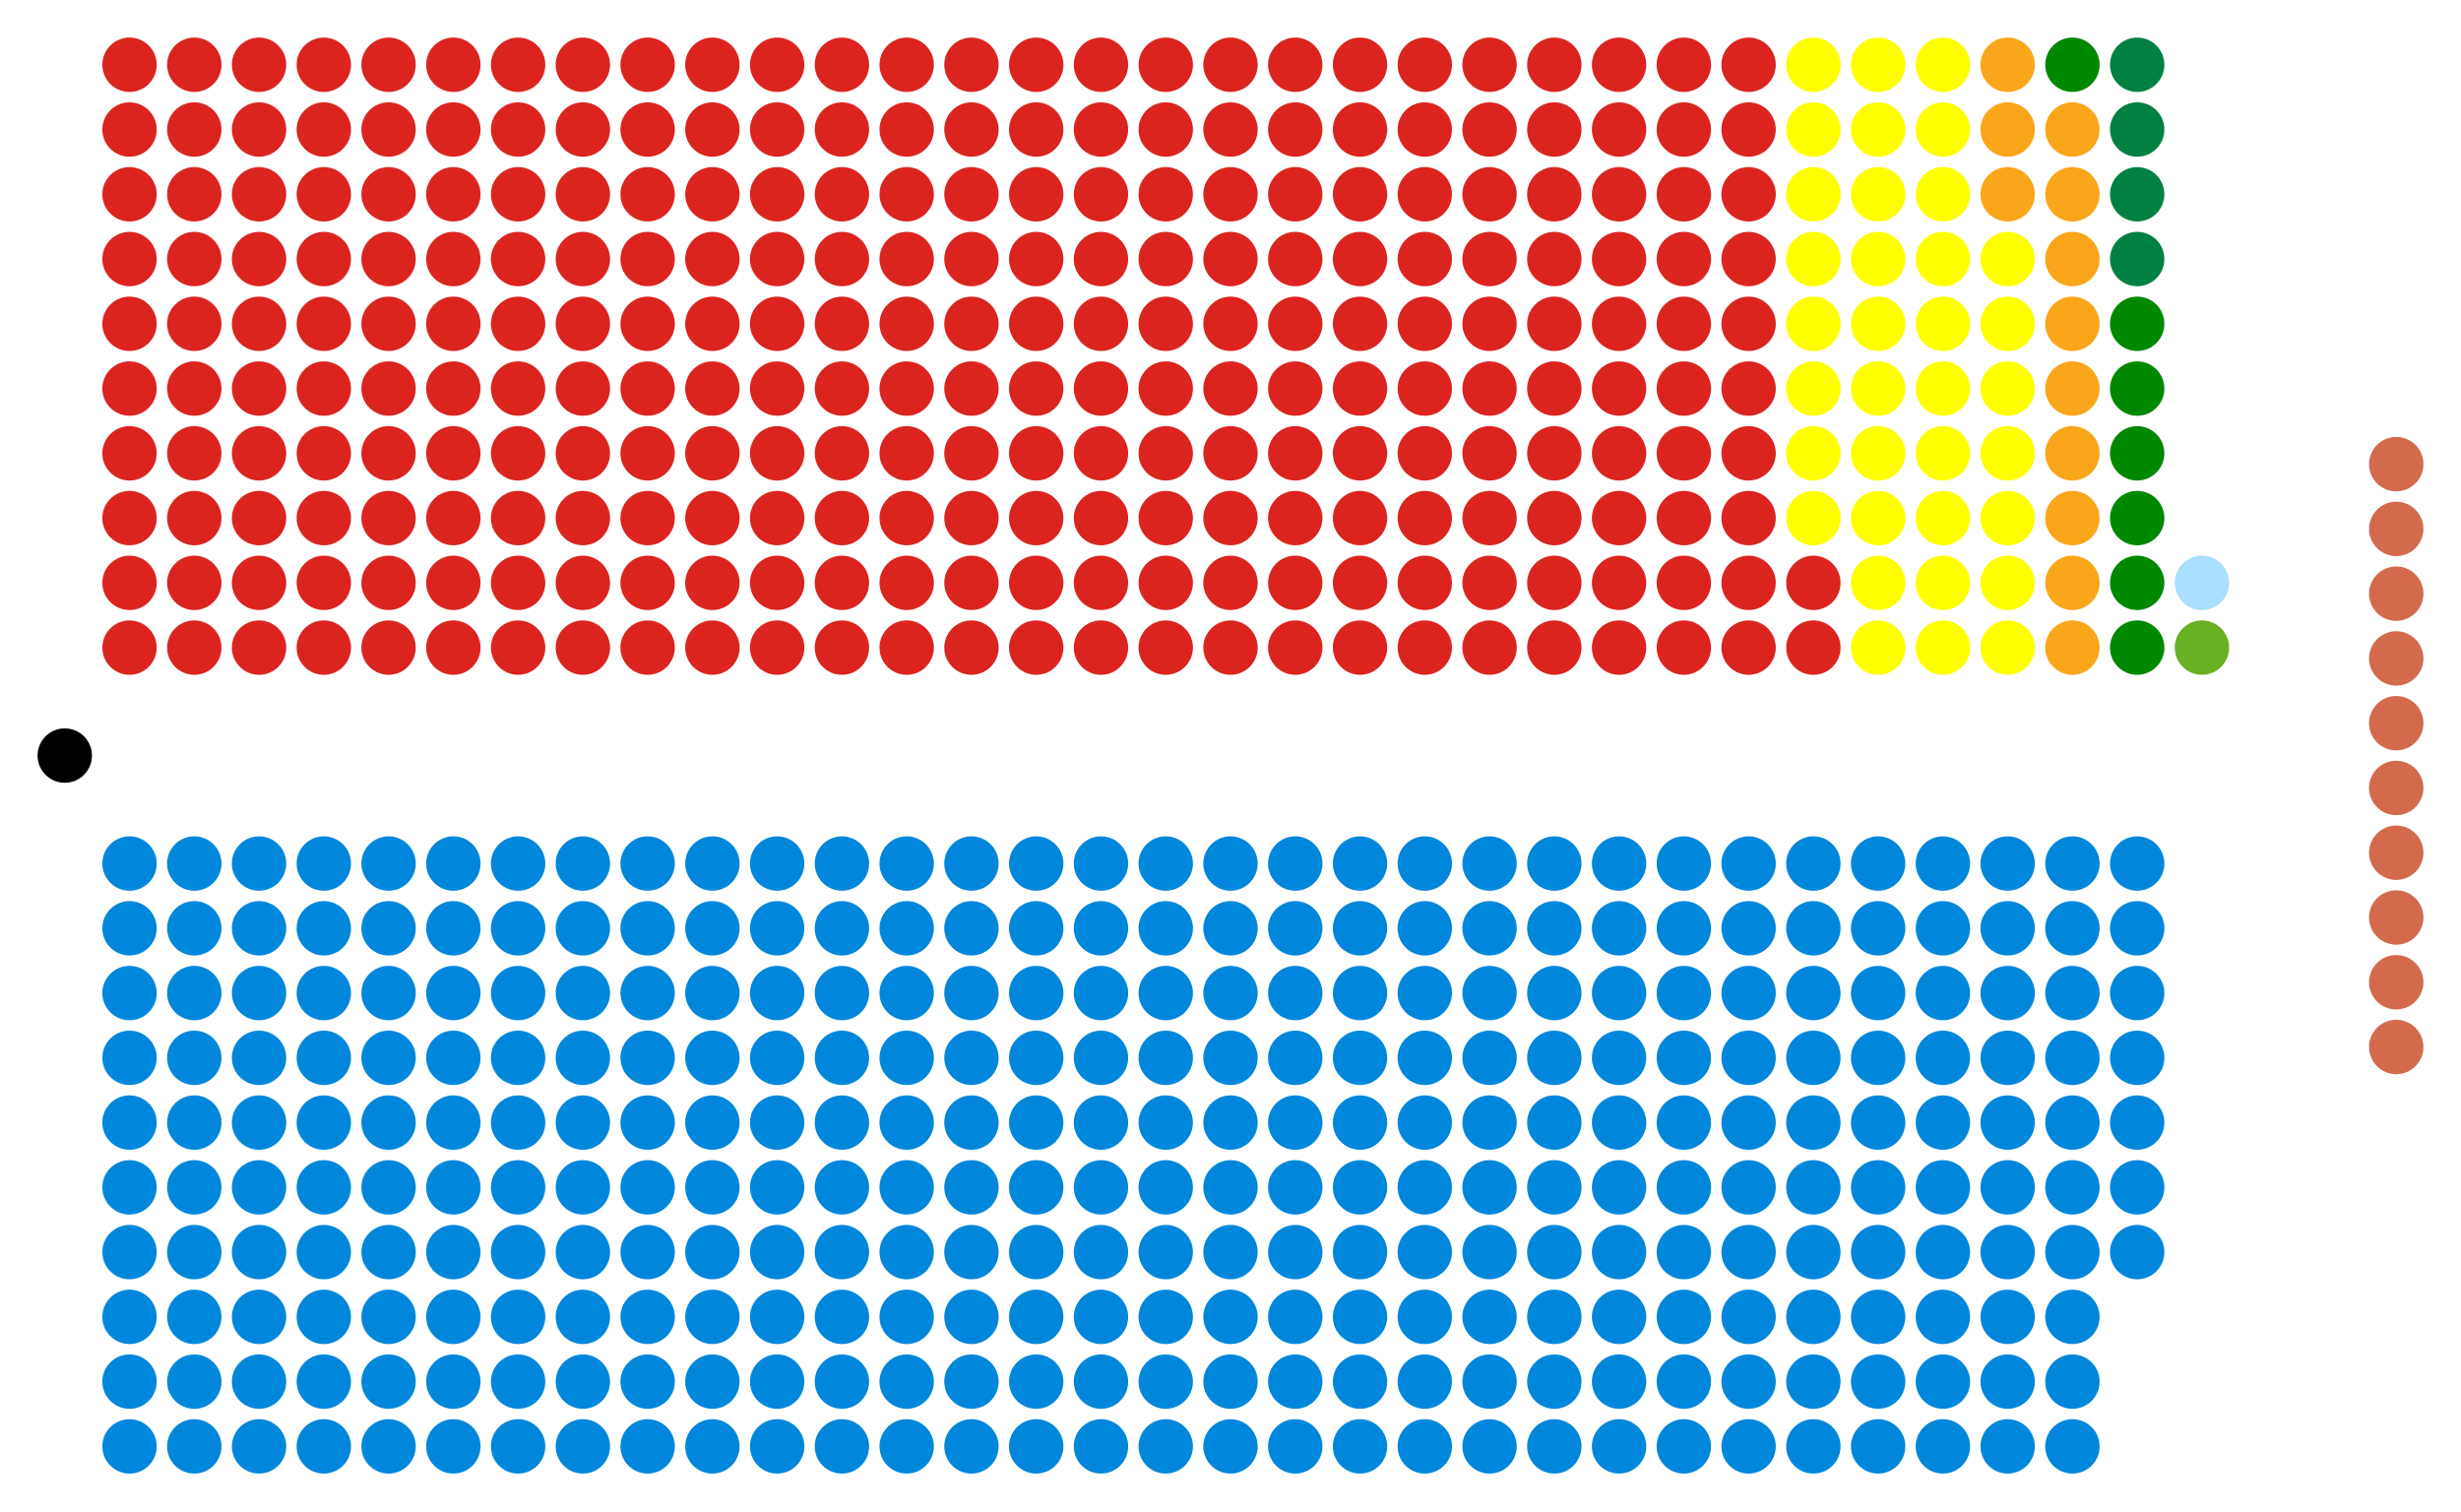
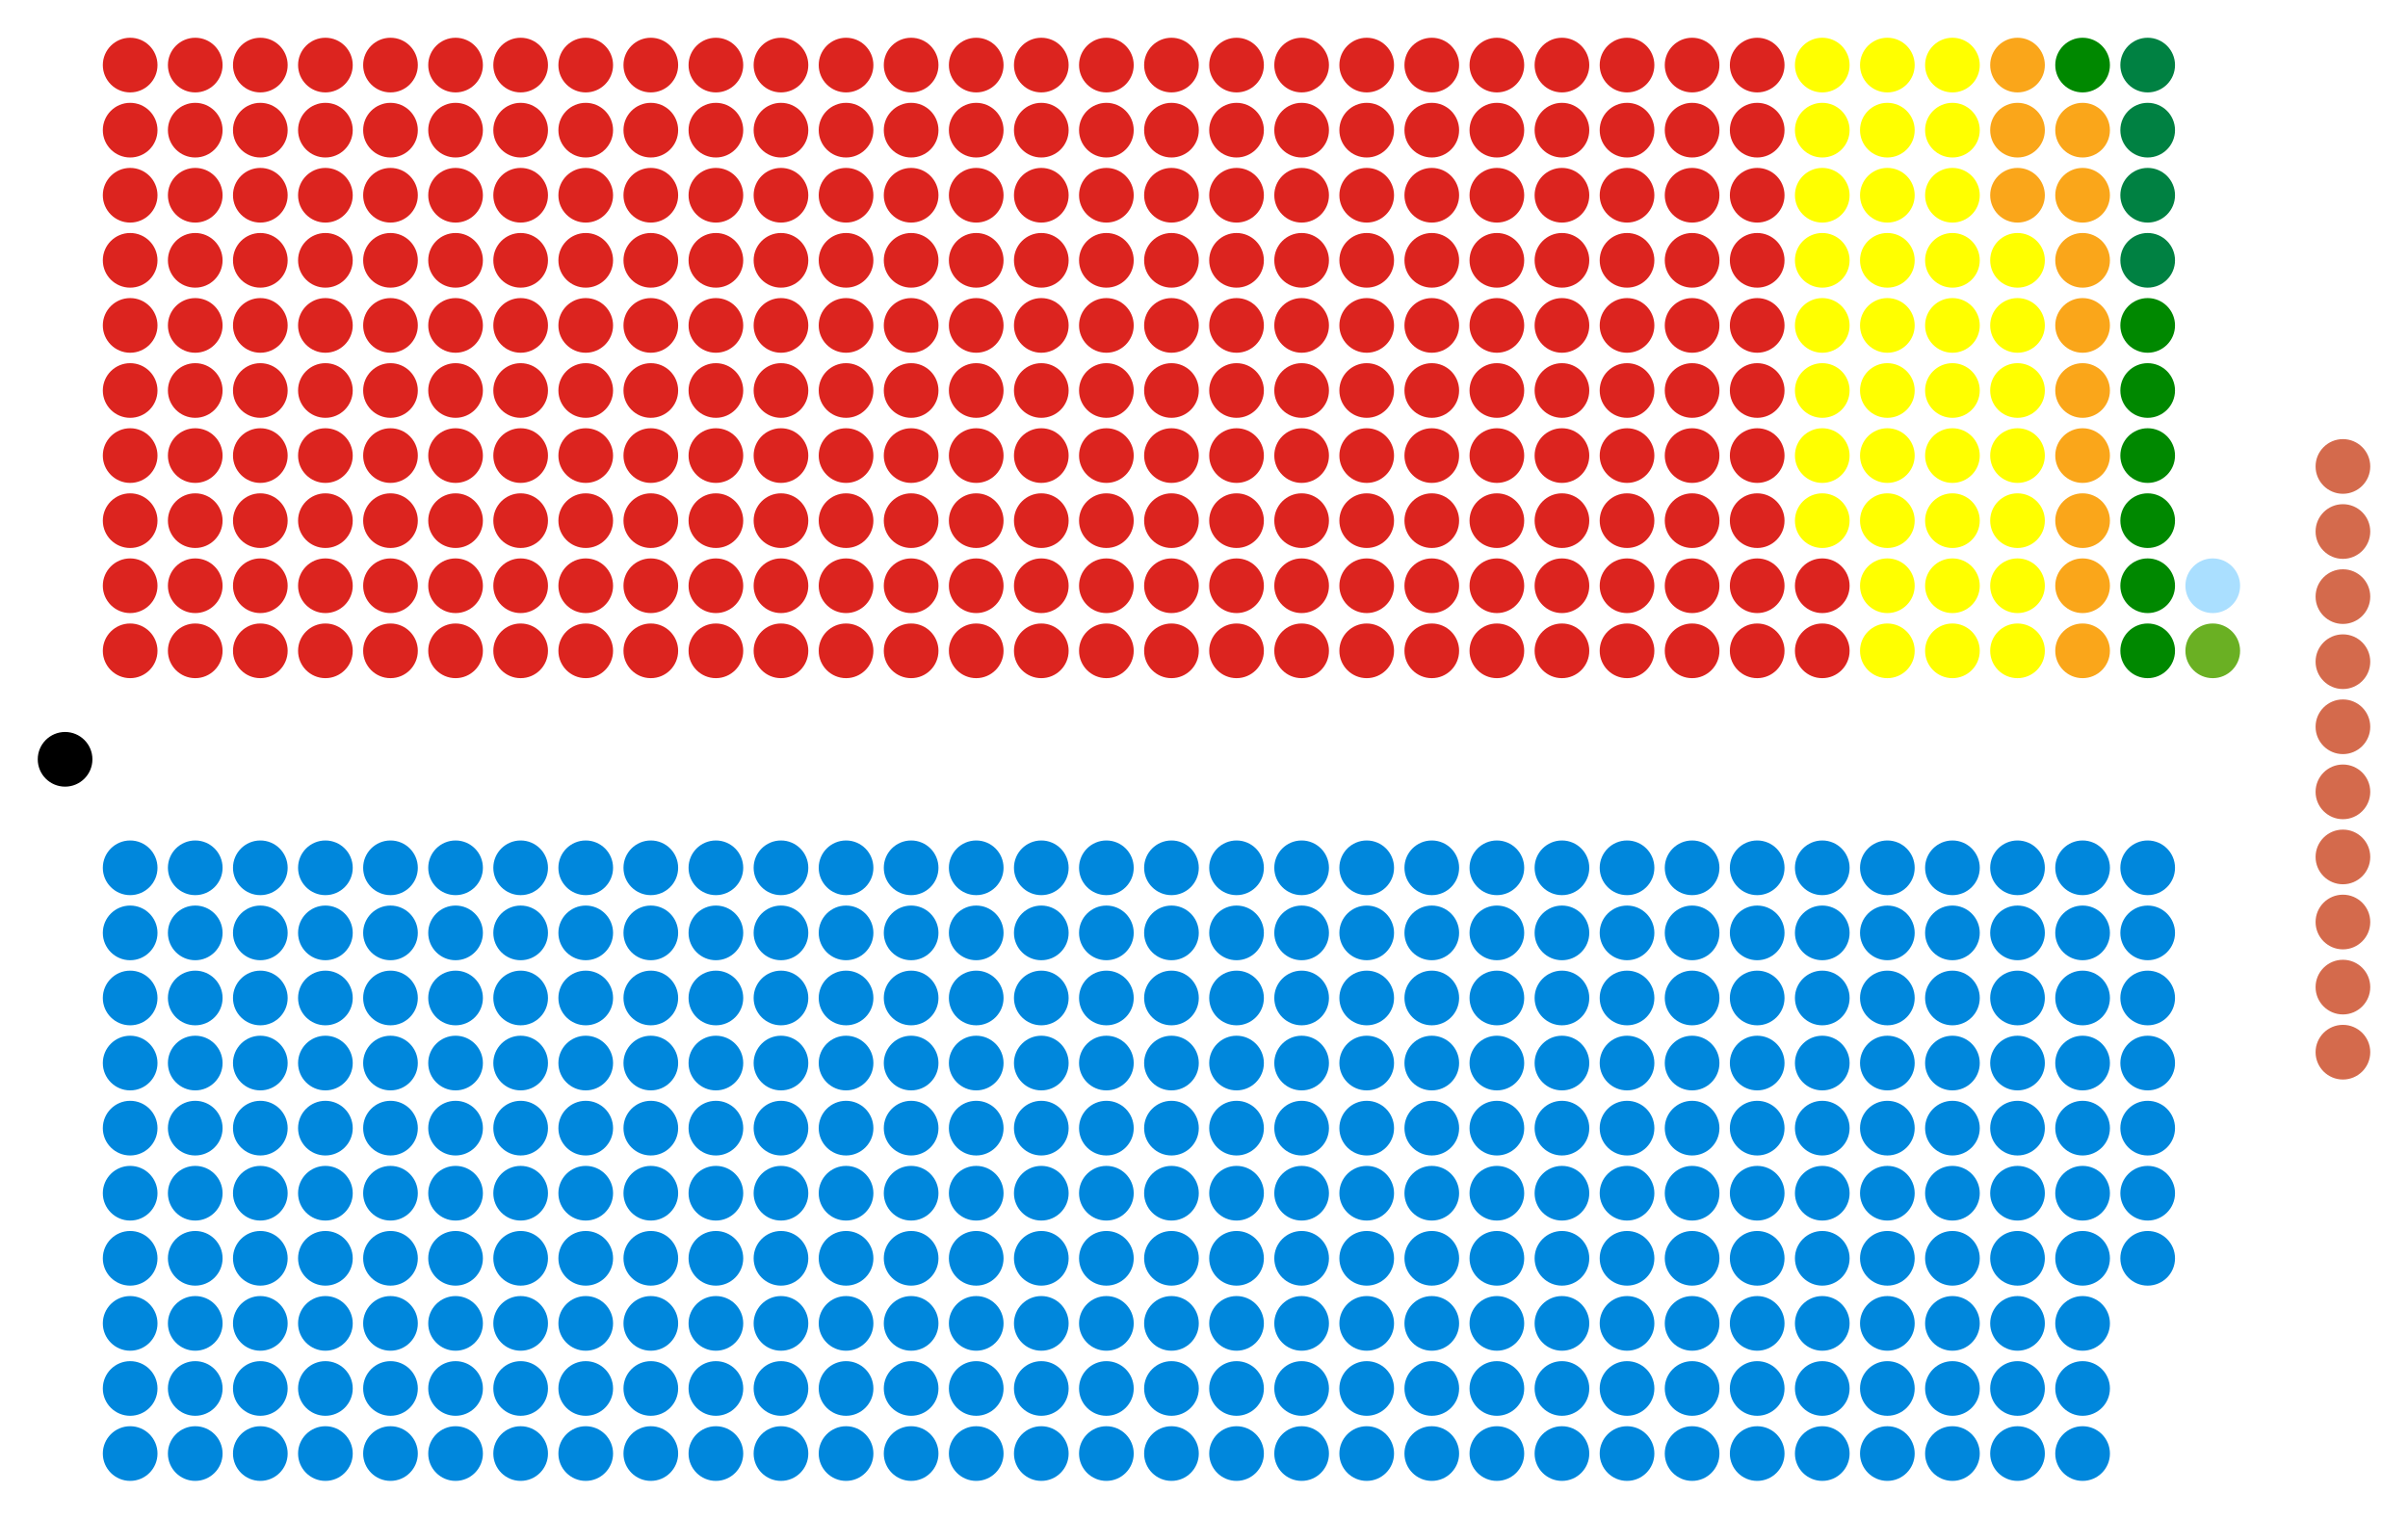
- <svg xmlns="http://www.w3.org/2000/svg" viewBox="-1,-11.667,38,23.333">
-   <circle r="0.42" fill="#000" />
+ <svg xmlns="http://www.w3.org/2000/svg" viewBox="-1,-11.667,37,23.333">
+   <circle cx="0" cy="0" r="0.42" fill="#000" />
  <circle cx="1" cy="-1.667" r="0.42" fill="#dc241f" />
  <circle cx="1" cy="-2.667" r="0.42" fill="#dc241f" />
  <circle cx="1" cy="-3.667" r="0.42" fill="#dc241f" />
  <circle cx="1" cy="-4.667" r="0.42" fill="#dc241f" />
  <circle cx="1" cy="-5.667" r="0.42" fill="#dc241f" />
  <circle cx="1" cy="-6.667" r="0.42" fill="#dc241f" />
  <circle cx="1" cy="-7.667" r="0.42" fill="#dc241f" />
  <circle cx="1" cy="-8.667" r="0.42" fill="#dc241f" />
  <circle cx="1" cy="-9.667" r="0.42" fill="#dc241f" />
  <circle cx="1" cy="-10.667" r="0.42" fill="#dc241f" />
  <circle cx="2" cy="-1.667" r="0.42" fill="#dc241f" />
  <circle cx="2" cy="-2.667" r="0.42" fill="#dc241f" />
  <circle cx="2" cy="-3.667" r="0.42" fill="#dc241f" />
  <circle cx="2" cy="-4.667" r="0.42" fill="#dc241f" />
  <circle cx="2" cy="-5.667" r="0.42" fill="#dc241f" />
  <circle cx="2" cy="-6.667" r="0.42" fill="#dc241f" />
  <circle cx="2" cy="-7.667" r="0.42" fill="#dc241f" />
  <circle cx="2" cy="-8.667" r="0.42" fill="#dc241f" />
  <circle cx="2" cy="-9.667" r="0.42" fill="#dc241f" />
  <circle cx="2" cy="-10.667" r="0.42" fill="#dc241f" />
  <circle cx="3" cy="-1.667" r="0.42" fill="#dc241f" />
  <circle cx="3" cy="-2.667" r="0.42" fill="#dc241f" />
  <circle cx="3" cy="-3.667" r="0.42" fill="#dc241f" />
  <circle cx="3" cy="-4.667" r="0.42" fill="#dc241f" />
  <circle cx="3" cy="-5.667" r="0.42" fill="#dc241f" />
  <circle cx="3" cy="-6.667" r="0.42" fill="#dc241f" />
  <circle cx="3" cy="-7.667" r="0.42" fill="#dc241f" />
  <circle cx="3" cy="-8.667" r="0.42" fill="#dc241f" />
  <circle cx="3" cy="-9.667" r="0.42" fill="#dc241f" />
  <circle cx="3" cy="-10.667" r="0.42" fill="#dc241f" />
  <circle cx="4" cy="-1.667" r="0.42" fill="#dc241f" />
  <circle cx="4" cy="-2.667" r="0.42" fill="#dc241f" />
  <circle cx="4" cy="-3.667" r="0.42" fill="#dc241f" />
  <circle cx="4" cy="-4.667" r="0.42" fill="#dc241f" />
  <circle cx="4" cy="-5.667" r="0.42" fill="#dc241f" />
  <circle cx="4" cy="-6.667" r="0.42" fill="#dc241f" />
  <circle cx="4" cy="-7.667" r="0.42" fill="#dc241f" />
  <circle cx="4" cy="-8.667" r="0.42" fill="#dc241f" />
  <circle cx="4" cy="-9.667" r="0.42" fill="#dc241f" />
  <circle cx="4" cy="-10.667" r="0.42" fill="#dc241f" />
  <circle cx="5" cy="-1.667" r="0.42" fill="#dc241f" />
  <circle cx="5" cy="-2.667" r="0.42" fill="#dc241f" />
  <circle cx="5" cy="-3.667" r="0.42" fill="#dc241f" />
  <circle cx="5" cy="-4.667" r="0.42" fill="#dc241f" />
  <circle cx="5" cy="-5.667" r="0.42" fill="#dc241f" />
  <circle cx="5" cy="-6.667" r="0.42" fill="#dc241f" />
  <circle cx="5" cy="-7.667" r="0.42" fill="#dc241f" />
  <circle cx="5" cy="-8.667" r="0.42" fill="#dc241f" />
  <circle cx="5" cy="-9.667" r="0.42" fill="#dc241f" />
  <circle cx="5" cy="-10.667" r="0.42" fill="#dc241f" />
  <circle cx="6" cy="-1.667" r="0.42" fill="#dc241f" />
  <circle cx="6" cy="-2.667" r="0.42" fill="#dc241f" />
  <circle cx="6" cy="-3.667" r="0.42" fill="#dc241f" />
  <circle cx="6" cy="-4.667" r="0.42" fill="#dc241f" />
  <circle cx="6" cy="-5.667" r="0.42" fill="#dc241f" />
  <circle cx="6" cy="-6.667" r="0.42" fill="#dc241f" />
  <circle cx="6" cy="-7.667" r="0.42" fill="#dc241f" />
  <circle cx="6" cy="-8.667" r="0.42" fill="#dc241f" />
  <circle cx="6" cy="-9.667" r="0.42" fill="#dc241f" />
  <circle cx="6" cy="-10.667" r="0.42" fill="#dc241f" />
  <circle cx="7" cy="-1.667" r="0.42" fill="#dc241f" />
  <circle cx="7" cy="-2.667" r="0.42" fill="#dc241f" />
  <circle cx="7" cy="-3.667" r="0.42" fill="#dc241f" />
  <circle cx="7" cy="-4.667" r="0.42" fill="#dc241f" />
  <circle cx="7" cy="-5.667" r="0.42" fill="#dc241f" />
  <circle cx="7" cy="-6.667" r="0.42" fill="#dc241f" />
  <circle cx="7" cy="-7.667" r="0.42" fill="#dc241f" />
  <circle cx="7" cy="-8.667" r="0.42" fill="#dc241f" />
  <circle cx="7" cy="-9.667" r="0.42" fill="#dc241f" />
  <circle cx="7" cy="-10.667" r="0.42" fill="#dc241f" />
  <circle cx="8" cy="-1.667" r="0.42" fill="#dc241f" />
  <circle cx="8" cy="-2.667" r="0.42" fill="#dc241f" />
  <circle cx="8" cy="-3.667" r="0.42" fill="#dc241f" />
  <circle cx="8" cy="-4.667" r="0.42" fill="#dc241f" />
  <circle cx="8" cy="-5.667" r="0.42" fill="#dc241f" />
  <circle cx="8" cy="-6.667" r="0.42" fill="#dc241f" />
  <circle cx="8" cy="-7.667" r="0.42" fill="#dc241f" />
  <circle cx="8" cy="-8.667" r="0.42" fill="#dc241f" />
  <circle cx="8" cy="-9.667" r="0.42" fill="#dc241f" />
  <circle cx="8" cy="-10.667" r="0.42" fill="#dc241f" />
  <circle cx="9" cy="-1.667" r="0.42" fill="#dc241f" />
  <circle cx="9" cy="-2.667" r="0.42" fill="#dc241f" />
  <circle cx="9" cy="-3.667" r="0.42" fill="#dc241f" />
  <circle cx="9" cy="-4.667" r="0.42" fill="#dc241f" />
  <circle cx="9" cy="-5.667" r="0.42" fill="#dc241f" />
  <circle cx="9" cy="-6.667" r="0.42" fill="#dc241f" />
  <circle cx="9" cy="-7.667" r="0.42" fill="#dc241f" />
  <circle cx="9" cy="-8.667" r="0.42" fill="#dc241f" />
  <circle cx="9" cy="-9.667" r="0.42" fill="#dc241f" />
  <circle cx="9" cy="-10.667" r="0.42" fill="#dc241f" />
  <circle cx="10" cy="-1.667" r="0.42" fill="#dc241f" />
  <circle cx="10" cy="-2.667" r="0.42" fill="#dc241f" />
  <circle cx="10" cy="-3.667" r="0.42" fill="#dc241f" />
  <circle cx="10" cy="-4.667" r="0.42" fill="#dc241f" />
  <circle cx="10" cy="-5.667" r="0.42" fill="#dc241f" />
  <circle cx="10" cy="-6.667" r="0.42" fill="#dc241f" />
  <circle cx="10" cy="-7.667" r="0.42" fill="#dc241f" />
  <circle cx="10" cy="-8.667" r="0.42" fill="#dc241f" />
  <circle cx="10" cy="-9.667" r="0.42" fill="#dc241f" />
  <circle cx="10" cy="-10.667" r="0.42" fill="#dc241f" />
  <circle cx="11" cy="-1.667" r="0.42" fill="#dc241f" />
  <circle cx="11" cy="-2.667" r="0.42" fill="#dc241f" />
  <circle cx="11" cy="-3.667" r="0.42" fill="#dc241f" />
  <circle cx="11" cy="-4.667" r="0.42" fill="#dc241f" />
  <circle cx="11" cy="-5.667" r="0.42" fill="#dc241f" />
  <circle cx="11" cy="-6.667" r="0.42" fill="#dc241f" />
  <circle cx="11" cy="-7.667" r="0.42" fill="#dc241f" />
  <circle cx="11" cy="-8.667" r="0.42" fill="#dc241f" />
  <circle cx="11" cy="-9.667" r="0.42" fill="#dc241f" />
  <circle cx="11" cy="-10.667" r="0.42" fill="#dc241f" />
  <circle cx="12" cy="-1.667" r="0.42" fill="#dc241f" />
  <circle cx="12" cy="-2.667" r="0.42" fill="#dc241f" />
  <circle cx="12" cy="-3.667" r="0.42" fill="#dc241f" />
  <circle cx="12" cy="-4.667" r="0.42" fill="#dc241f" />
  <circle cx="12" cy="-5.667" r="0.42" fill="#dc241f" />
  <circle cx="12" cy="-6.667" r="0.42" fill="#dc241f" />
  <circle cx="12" cy="-7.667" r="0.42" fill="#dc241f" />
  <circle cx="12" cy="-8.667" r="0.42" fill="#dc241f" />
  <circle cx="12" cy="-9.667" r="0.42" fill="#dc241f" />
  <circle cx="12" cy="-10.667" r="0.42" fill="#dc241f" />
  <circle cx="13" cy="-1.667" r="0.42" fill="#dc241f" />
  <circle cx="13" cy="-2.667" r="0.42" fill="#dc241f" />
  <circle cx="13" cy="-3.667" r="0.42" fill="#dc241f" />
  <circle cx="13" cy="-4.667" r="0.42" fill="#dc241f" />
  <circle cx="13" cy="-5.667" r="0.42" fill="#dc241f" />
  <circle cx="13" cy="-6.667" r="0.42" fill="#dc241f" />
  <circle cx="13" cy="-7.667" r="0.42" fill="#dc241f" />
  <circle cx="13" cy="-8.667" r="0.42" fill="#dc241f" />
  <circle cx="13" cy="-9.667" r="0.42" fill="#dc241f" />
  <circle cx="13" cy="-10.667" r="0.42" fill="#dc241f" />
  <circle cx="14" cy="-1.667" r="0.42" fill="#dc241f" />
  <circle cx="14" cy="-2.667" r="0.42" fill="#dc241f" />
  <circle cx="14" cy="-3.667" r="0.42" fill="#dc241f" />
  <circle cx="14" cy="-4.667" r="0.42" fill="#dc241f" />
  <circle cx="14" cy="-5.667" r="0.42" fill="#dc241f" />
  <circle cx="14" cy="-6.667" r="0.42" fill="#dc241f" />
  <circle cx="14" cy="-7.667" r="0.42" fill="#dc241f" />
  <circle cx="14" cy="-8.667" r="0.42" fill="#dc241f" />
  <circle cx="14" cy="-9.667" r="0.42" fill="#dc241f" />
  <circle cx="14" cy="-10.667" r="0.42" fill="#dc241f" />
  <circle cx="15" cy="-1.667" r="0.42" fill="#dc241f" />
  <circle cx="15" cy="-2.667" r="0.42" fill="#dc241f" />
  <circle cx="15" cy="-3.667" r="0.42" fill="#dc241f" />
  <circle cx="15" cy="-4.667" r="0.42" fill="#dc241f" />
  <circle cx="15" cy="-5.667" r="0.42" fill="#dc241f" />
  <circle cx="15" cy="-6.667" r="0.42" fill="#dc241f" />
  <circle cx="15" cy="-7.667" r="0.42" fill="#dc241f" />
  <circle cx="15" cy="-8.667" r="0.42" fill="#dc241f" />
  <circle cx="15" cy="-9.667" r="0.42" fill="#dc241f" />
  <circle cx="15" cy="-10.667" r="0.42" fill="#dc241f" />
  <circle cx="16" cy="-1.667" r="0.42" fill="#dc241f" />
  <circle cx="16" cy="-2.667" r="0.42" fill="#dc241f" />
  <circle cx="16" cy="-3.667" r="0.42" fill="#dc241f" />
  <circle cx="16" cy="-4.667" r="0.42" fill="#dc241f" />
  <circle cx="16" cy="-5.667" r="0.42" fill="#dc241f" />
  <circle cx="16" cy="-6.667" r="0.42" fill="#dc241f" />
  <circle cx="16" cy="-7.667" r="0.42" fill="#dc241f" />
  <circle cx="16" cy="-8.667" r="0.42" fill="#dc241f" />
  <circle cx="16" cy="-9.667" r="0.42" fill="#dc241f" />
  <circle cx="16" cy="-10.667" r="0.42" fill="#dc241f" />
  <circle cx="17" cy="-1.667" r="0.42" fill="#dc241f" />
  <circle cx="17" cy="-2.667" r="0.42" fill="#dc241f" />
  <circle cx="17" cy="-3.667" r="0.42" fill="#dc241f" />
  <circle cx="17" cy="-4.667" r="0.42" fill="#dc241f" />
  <circle cx="17" cy="-5.667" r="0.42" fill="#dc241f" />
  <circle cx="17" cy="-6.667" r="0.42" fill="#dc241f" />
  <circle cx="17" cy="-7.667" r="0.42" fill="#dc241f" />
  <circle cx="17" cy="-8.667" r="0.42" fill="#dc241f" />
  <circle cx="17" cy="-9.667" r="0.42" fill="#dc241f" />
  <circle cx="17" cy="-10.667" r="0.42" fill="#dc241f" />
  <circle cx="18" cy="-1.667" r="0.42" fill="#dc241f" />
  <circle cx="18" cy="-2.667" r="0.42" fill="#dc241f" />
  <circle cx="18" cy="-3.667" r="0.42" fill="#dc241f" />
  <circle cx="18" cy="-4.667" r="0.42" fill="#dc241f" />
  <circle cx="18" cy="-5.667" r="0.42" fill="#dc241f" />
  <circle cx="18" cy="-6.667" r="0.42" fill="#dc241f" />
  <circle cx="18" cy="-7.667" r="0.42" fill="#dc241f" />
  <circle cx="18" cy="-8.667" r="0.42" fill="#dc241f" />
  <circle cx="18" cy="-9.667" r="0.42" fill="#dc241f" />
  <circle cx="18" cy="-10.667" r="0.42" fill="#dc241f" />
  <circle cx="19" cy="-1.667" r="0.42" fill="#dc241f" />
  <circle cx="19" cy="-2.667" r="0.42" fill="#dc241f" />
  <circle cx="19" cy="-3.667" r="0.42" fill="#dc241f" />
  <circle cx="19" cy="-4.667" r="0.42" fill="#dc241f" />
  <circle cx="19" cy="-5.667" r="0.42" fill="#dc241f" />
  <circle cx="19" cy="-6.667" r="0.42" fill="#dc241f" />
  <circle cx="19" cy="-7.667" r="0.42" fill="#dc241f" />
  <circle cx="19" cy="-8.667" r="0.42" fill="#dc241f" />
  <circle cx="19" cy="-9.667" r="0.42" fill="#dc241f" />
  <circle cx="19" cy="-10.667" r="0.42" fill="#dc241f" />
  <circle cx="20" cy="-1.667" r="0.42" fill="#dc241f" />
  <circle cx="20" cy="-2.667" r="0.42" fill="#dc241f" />
  <circle cx="20" cy="-3.667" r="0.42" fill="#dc241f" />
  <circle cx="20" cy="-4.667" r="0.42" fill="#dc241f" />
  <circle cx="20" cy="-5.667" r="0.42" fill="#dc241f" />
  <circle cx="20" cy="-6.667" r="0.42" fill="#dc241f" />
  <circle cx="20" cy="-7.667" r="0.42" fill="#dc241f" />
  <circle cx="20" cy="-8.667" r="0.42" fill="#dc241f" />
  <circle cx="20" cy="-9.667" r="0.42" fill="#dc241f" />
  <circle cx="20" cy="-10.667" r="0.42" fill="#dc241f" />
  <circle cx="21" cy="-1.667" r="0.42" fill="#dc241f" />
  <circle cx="21" cy="-2.667" r="0.42" fill="#dc241f" />
  <circle cx="21" cy="-3.667" r="0.42" fill="#dc241f" />
  <circle cx="21" cy="-4.667" r="0.42" fill="#dc241f" />
  <circle cx="21" cy="-5.667" r="0.42" fill="#dc241f" />
  <circle cx="21" cy="-6.667" r="0.42" fill="#dc241f" />
  <circle cx="21" cy="-7.667" r="0.42" fill="#dc241f" />
  <circle cx="21" cy="-8.667" r="0.42" fill="#dc241f" />
  <circle cx="21" cy="-9.667" r="0.42" fill="#dc241f" />
  <circle cx="21" cy="-10.667" r="0.42" fill="#dc241f" />
  <circle cx="22" cy="-1.667" r="0.42" fill="#dc241f" />
  <circle cx="22" cy="-2.667" r="0.42" fill="#dc241f" />
  <circle cx="22" cy="-3.667" r="0.42" fill="#dc241f" />
  <circle cx="22" cy="-4.667" r="0.42" fill="#dc241f" />
  <circle cx="22" cy="-5.667" r="0.42" fill="#dc241f" />
  <circle cx="22" cy="-6.667" r="0.42" fill="#dc241f" />
  <circle cx="22" cy="-7.667" r="0.42" fill="#dc241f" />
  <circle cx="22" cy="-8.667" r="0.42" fill="#dc241f" />
  <circle cx="22" cy="-9.667" r="0.42" fill="#dc241f" />
  <circle cx="22" cy="-10.667" r="0.42" fill="#dc241f" />
  <circle cx="23" cy="-1.667" r="0.42" fill="#dc241f" />
  <circle cx="23" cy="-2.667" r="0.42" fill="#dc241f" />
  <circle cx="23" cy="-3.667" r="0.42" fill="#dc241f" />
  <circle cx="23" cy="-4.667" r="0.42" fill="#dc241f" />
  <circle cx="23" cy="-5.667" r="0.42" fill="#dc241f" />
  <circle cx="23" cy="-6.667" r="0.42" fill="#dc241f" />
  <circle cx="23" cy="-7.667" r="0.42" fill="#dc241f" />
  <circle cx="23" cy="-8.667" r="0.42" fill="#dc241f" />
  <circle cx="23" cy="-9.667" r="0.42" fill="#dc241f" />
  <circle cx="23" cy="-10.667" r="0.42" fill="#dc241f" />
  <circle cx="24" cy="-1.667" r="0.42" fill="#dc241f" />
  <circle cx="24" cy="-2.667" r="0.42" fill="#dc241f" />
  <circle cx="24" cy="-3.667" r="0.42" fill="#dc241f" />
  <circle cx="24" cy="-4.667" r="0.42" fill="#dc241f" />
  <circle cx="24" cy="-5.667" r="0.42" fill="#dc241f" />
  <circle cx="24" cy="-6.667" r="0.42" fill="#dc241f" />
  <circle cx="24" cy="-7.667" r="0.42" fill="#dc241f" />
  <circle cx="24" cy="-8.667" r="0.42" fill="#dc241f" />
  <circle cx="24" cy="-9.667" r="0.42" fill="#dc241f" />
  <circle cx="24" cy="-10.667" r="0.42" fill="#dc241f" />
  <circle cx="25" cy="-1.667" r="0.42" fill="#dc241f" />
  <circle cx="25" cy="-2.667" r="0.42" fill="#dc241f" />
  <circle cx="25" cy="-3.667" r="0.42" fill="#dc241f" />
  <circle cx="25" cy="-4.667" r="0.42" fill="#dc241f" />
  <circle cx="25" cy="-5.667" r="0.42" fill="#dc241f" />
  <circle cx="25" cy="-6.667" r="0.42" fill="#dc241f" />
  <circle cx="25" cy="-7.667" r="0.42" fill="#dc241f" />
  <circle cx="25" cy="-8.667" r="0.42" fill="#dc241f" />
  <circle cx="25" cy="-9.667" r="0.42" fill="#dc241f" />
  <circle cx="25" cy="-10.667" r="0.42" fill="#dc241f" />
  <circle cx="26" cy="-1.667" r="0.42" fill="#dc241f" />
  <circle cx="26" cy="-2.667" r="0.42" fill="#dc241f" />
  <circle cx="26" cy="-3.667" r="0.42" fill="#dc241f" />
  <circle cx="26" cy="-4.667" r="0.42" fill="#dc241f" />
  <circle cx="26" cy="-5.667" r="0.42" fill="#dc241f" />
  <circle cx="26" cy="-6.667" r="0.42" fill="#dc241f" />
  <circle cx="26" cy="-7.667" r="0.42" fill="#dc241f" />
  <circle cx="26" cy="-8.667" r="0.42" fill="#dc241f" />
  <circle cx="26" cy="-9.667" r="0.42" fill="#dc241f" />
  <circle cx="26" cy="-10.667" r="0.42" fill="#dc241f" />
  <circle cx="27" cy="-1.667" r="0.42" fill="#dc241f" />
  <circle cx="27" cy="-2.667" r="0.42" fill="#dc241f" />
  <circle cx="27" cy="-3.667" r="0.42" fill="#ff0" />
  <circle cx="27" cy="-4.667" r="0.42" fill="#ff0" />
  <circle cx="27" cy="-5.667" r="0.42" fill="#ff0" />
  <circle cx="27" cy="-6.667" r="0.42" fill="#ff0" />
  <circle cx="27" cy="-7.667" r="0.42" fill="#ff0" />
  <circle cx="27" cy="-8.667" r="0.42" fill="#ff0" />
  <circle cx="27" cy="-9.667" r="0.42" fill="#ff0" />
  <circle cx="27" cy="-10.667" r="0.42" fill="#ff0" />
  <circle cx="28" cy="-1.667" r="0.42" fill="#ff0" />
  <circle cx="28" cy="-2.667" r="0.42" fill="#ff0" />
  <circle cx="28" cy="-3.667" r="0.42" fill="#ff0" />
  <circle cx="28" cy="-4.667" r="0.42" fill="#ff0" />
  <circle cx="28" cy="-5.667" r="0.42" fill="#ff0" />
  <circle cx="28" cy="-6.667" r="0.42" fill="#ff0" />
  <circle cx="28" cy="-7.667" r="0.42" fill="#ff0" />
  <circle cx="28" cy="-8.667" r="0.42" fill="#ff0" />
  <circle cx="28" cy="-9.667" r="0.42" fill="#ff0" />
  <circle cx="28" cy="-10.667" r="0.42" fill="#ff0" />
  <circle cx="29" cy="-1.667" r="0.42" fill="#ff0" />
  <circle cx="29" cy="-2.667" r="0.42" fill="#ff0" />
  <circle cx="29" cy="-3.667" r="0.42" fill="#ff0" />
  <circle cx="29" cy="-4.667" r="0.42" fill="#ff0" />
  <circle cx="29" cy="-5.667" r="0.42" fill="#ff0" />
  <circle cx="29" cy="-6.667" r="0.42" fill="#ff0" />
  <circle cx="29" cy="-7.667" r="0.42" fill="#ff0" />
  <circle cx="29" cy="-8.667" r="0.42" fill="#ff0" />
  <circle cx="29" cy="-9.667" r="0.42" fill="#ff0" />
  <circle cx="29" cy="-10.667" r="0.42" fill="#ff0" />
  <circle cx="30" cy="-1.667" r="0.42" fill="#ff0" />
  <circle cx="30" cy="-2.667" r="0.42" fill="#ff0" />
  <circle cx="30" cy="-3.667" r="0.42" fill="#ff0" />
  <circle cx="30" cy="-4.667" r="0.42" fill="#ff0" />
  <circle cx="30" cy="-5.667" r="0.42" fill="#ff0" />
  <circle cx="30" cy="-6.667" r="0.42" fill="#ff0" />
  <circle cx="30" cy="-7.667" r="0.42" fill="#ff0" />
  <circle cx="30" cy="-8.667" r="0.42" fill="#faa61a" />
  <circle cx="30" cy="-9.667" r="0.42" fill="#faa61a" />
  <circle cx="30" cy="-10.667" r="0.42" fill="#faa61a" />
  <circle cx="31" cy="-1.667" r="0.42" fill="#faa61a" />
  <circle cx="31" cy="-2.667" r="0.42" fill="#faa61a" />
  <circle cx="31" cy="-3.667" r="0.42" fill="#faa61a" />
  <circle cx="31" cy="-4.667" r="0.42" fill="#faa61a" />
  <circle cx="31" cy="-5.667" r="0.42" fill="#faa61a" />
  <circle cx="31" cy="-6.667" r="0.42" fill="#faa61a" />
  <circle cx="31" cy="-7.667" r="0.42" fill="#faa61a" />
  <circle cx="31" cy="-8.667" r="0.42" fill="#faa61a" />
  <circle cx="31" cy="-9.667" r="0.42" fill="#faa61a" />
  <circle cx="31" cy="-10.667" r="0.42" fill="#080" />
  <circle cx="32" cy="-1.667" r="0.42" fill="#080" />
  <circle cx="32" cy="-2.667" r="0.42" fill="#080" />
  <circle cx="32" cy="-3.667" r="0.42" fill="#080" />
  <circle cx="32" cy="-4.667" r="0.42" fill="#080" />
  <circle cx="32" cy="-5.667" r="0.42" fill="#080" />
  <circle cx="32" cy="-6.667" r="0.42" fill="#080" />
  <circle cx="32" cy="-7.667" r="0.42" fill="#008142" />
  <circle cx="32" cy="-8.667" r="0.42" fill="#008142" />
  <circle cx="32" cy="-9.667" r="0.42" fill="#008142" />
  <circle cx="32" cy="-10.667" r="0.42" fill="#008142" />
  <circle cx="33" cy="-1.667" r="0.42" fill="#6ab023" />
  <circle cx="33" cy="-2.667" r="0.42" fill="#aadfff" />
  <circle cx="1" cy="1.667" r="0.42" fill="#0087dc" />
  <circle cx="1" cy="2.667" r="0.42" fill="#0087dc" />
  <circle cx="1" cy="3.667" r="0.42" fill="#0087dc" />
  <circle cx="1" cy="4.667" r="0.42" fill="#0087dc" />
  <circle cx="1" cy="5.667" r="0.42" fill="#0087dc" />
  <circle cx="1" cy="6.667" r="0.42" fill="#0087dc" />
  <circle cx="1" cy="7.667" r="0.42" fill="#0087dc" />
  <circle cx="1" cy="8.667" r="0.42" fill="#0087dc" />
  <circle cx="1" cy="9.667" r="0.42" fill="#0087dc" />
  <circle cx="1" cy="10.667" r="0.42" fill="#0087dc" />
  <circle cx="2" cy="1.667" r="0.42" fill="#0087dc" />
  <circle cx="2" cy="2.667" r="0.42" fill="#0087dc" />
  <circle cx="2" cy="3.667" r="0.42" fill="#0087dc" />
  <circle cx="2" cy="4.667" r="0.42" fill="#0087dc" />
  <circle cx="2" cy="5.667" r="0.42" fill="#0087dc" />
  <circle cx="2" cy="6.667" r="0.42" fill="#0087dc" />
  <circle cx="2" cy="7.667" r="0.42" fill="#0087dc" />
  <circle cx="2" cy="8.667" r="0.42" fill="#0087dc" />
  <circle cx="2" cy="9.667" r="0.42" fill="#0087dc" />
  <circle cx="2" cy="10.667" r="0.42" fill="#0087dc" />
  <circle cx="3" cy="1.667" r="0.42" fill="#0087dc" />
  <circle cx="3" cy="2.667" r="0.42" fill="#0087dc" />
  <circle cx="3" cy="3.667" r="0.42" fill="#0087dc" />
  <circle cx="3" cy="4.667" r="0.42" fill="#0087dc" />
  <circle cx="3" cy="5.667" r="0.42" fill="#0087dc" />
  <circle cx="3" cy="6.667" r="0.42" fill="#0087dc" />
  <circle cx="3" cy="7.667" r="0.42" fill="#0087dc" />
  <circle cx="3" cy="8.667" r="0.42" fill="#0087dc" />
  <circle cx="3" cy="9.667" r="0.42" fill="#0087dc" />
  <circle cx="3" cy="10.667" r="0.42" fill="#0087dc" />
  <circle cx="4" cy="1.667" r="0.42" fill="#0087dc" />
  <circle cx="4" cy="2.667" r="0.42" fill="#0087dc" />
  <circle cx="4" cy="3.667" r="0.42" fill="#0087dc" />
  <circle cx="4" cy="4.667" r="0.42" fill="#0087dc" />
  <circle cx="4" cy="5.667" r="0.42" fill="#0087dc" />
  <circle cx="4" cy="6.667" r="0.42" fill="#0087dc" />
  <circle cx="4" cy="7.667" r="0.42" fill="#0087dc" />
  <circle cx="4" cy="8.667" r="0.42" fill="#0087dc" />
  <circle cx="4" cy="9.667" r="0.42" fill="#0087dc" />
  <circle cx="4" cy="10.667" r="0.42" fill="#0087dc" />
  <circle cx="5" cy="1.667" r="0.42" fill="#0087dc" />
  <circle cx="5" cy="2.667" r="0.42" fill="#0087dc" />
  <circle cx="5" cy="3.667" r="0.42" fill="#0087dc" />
  <circle cx="5" cy="4.667" r="0.42" fill="#0087dc" />
  <circle cx="5" cy="5.667" r="0.42" fill="#0087dc" />
  <circle cx="5" cy="6.667" r="0.42" fill="#0087dc" />
  <circle cx="5" cy="7.667" r="0.42" fill="#0087dc" />
  <circle cx="5" cy="8.667" r="0.42" fill="#0087dc" />
  <circle cx="5" cy="9.667" r="0.42" fill="#0087dc" />
  <circle cx="5" cy="10.667" r="0.42" fill="#0087dc" />
  <circle cx="6" cy="1.667" r="0.42" fill="#0087dc" />
  <circle cx="6" cy="2.667" r="0.42" fill="#0087dc" />
  <circle cx="6" cy="3.667" r="0.42" fill="#0087dc" />
  <circle cx="6" cy="4.667" r="0.42" fill="#0087dc" />
  <circle cx="6" cy="5.667" r="0.42" fill="#0087dc" />
  <circle cx="6" cy="6.667" r="0.42" fill="#0087dc" />
  <circle cx="6" cy="7.667" r="0.42" fill="#0087dc" />
  <circle cx="6" cy="8.667" r="0.42" fill="#0087dc" />
  <circle cx="6" cy="9.667" r="0.42" fill="#0087dc" />
  <circle cx="6" cy="10.667" r="0.42" fill="#0087dc" />
  <circle cx="7" cy="1.667" r="0.42" fill="#0087dc" />
  <circle cx="7" cy="2.667" r="0.42" fill="#0087dc" />
  <circle cx="7" cy="3.667" r="0.42" fill="#0087dc" />
  <circle cx="7" cy="4.667" r="0.42" fill="#0087dc" />
  <circle cx="7" cy="5.667" r="0.42" fill="#0087dc" />
  <circle cx="7" cy="6.667" r="0.42" fill="#0087dc" />
  <circle cx="7" cy="7.667" r="0.42" fill="#0087dc" />
  <circle cx="7" cy="8.667" r="0.42" fill="#0087dc" />
  <circle cx="7" cy="9.667" r="0.42" fill="#0087dc" />
  <circle cx="7" cy="10.667" r="0.42" fill="#0087dc" />
  <circle cx="8" cy="1.667" r="0.42" fill="#0087dc" />
  <circle cx="8" cy="2.667" r="0.42" fill="#0087dc" />
  <circle cx="8" cy="3.667" r="0.42" fill="#0087dc" />
  <circle cx="8" cy="4.667" r="0.42" fill="#0087dc" />
  <circle cx="8" cy="5.667" r="0.42" fill="#0087dc" />
  <circle cx="8" cy="6.667" r="0.42" fill="#0087dc" />
  <circle cx="8" cy="7.667" r="0.42" fill="#0087dc" />
  <circle cx="8" cy="8.667" r="0.42" fill="#0087dc" />
  <circle cx="8" cy="9.667" r="0.42" fill="#0087dc" />
  <circle cx="8" cy="10.667" r="0.42" fill="#0087dc" />
  <circle cx="9" cy="1.667" r="0.42" fill="#0087dc" />
  <circle cx="9" cy="2.667" r="0.42" fill="#0087dc" />
  <circle cx="9" cy="3.667" r="0.42" fill="#0087dc" />
  <circle cx="9" cy="4.667" r="0.42" fill="#0087dc" />
  <circle cx="9" cy="5.667" r="0.42" fill="#0087dc" />
  <circle cx="9" cy="6.667" r="0.42" fill="#0087dc" />
  <circle cx="9" cy="7.667" r="0.42" fill="#0087dc" />
  <circle cx="9" cy="8.667" r="0.42" fill="#0087dc" />
  <circle cx="9" cy="9.667" r="0.42" fill="#0087dc" />
  <circle cx="9" cy="10.667" r="0.42" fill="#0087dc" />
  <circle cx="10" cy="1.667" r="0.42" fill="#0087dc" />
  <circle cx="10" cy="2.667" r="0.42" fill="#0087dc" />
  <circle cx="10" cy="3.667" r="0.42" fill="#0087dc" />
  <circle cx="10" cy="4.667" r="0.42" fill="#0087dc" />
  <circle cx="10" cy="5.667" r="0.42" fill="#0087dc" />
  <circle cx="10" cy="6.667" r="0.42" fill="#0087dc" />
  <circle cx="10" cy="7.667" r="0.42" fill="#0087dc" />
  <circle cx="10" cy="8.667" r="0.42" fill="#0087dc" />
  <circle cx="10" cy="9.667" r="0.42" fill="#0087dc" />
  <circle cx="10" cy="10.667" r="0.42" fill="#0087dc" />
  <circle cx="11" cy="1.667" r="0.42" fill="#0087dc" />
  <circle cx="11" cy="2.667" r="0.42" fill="#0087dc" />
  <circle cx="11" cy="3.667" r="0.42" fill="#0087dc" />
  <circle cx="11" cy="4.667" r="0.42" fill="#0087dc" />
  <circle cx="11" cy="5.667" r="0.42" fill="#0087dc" />
  <circle cx="11" cy="6.667" r="0.42" fill="#0087dc" />
  <circle cx="11" cy="7.667" r="0.42" fill="#0087dc" />
  <circle cx="11" cy="8.667" r="0.42" fill="#0087dc" />
  <circle cx="11" cy="9.667" r="0.42" fill="#0087dc" />
  <circle cx="11" cy="10.667" r="0.42" fill="#0087dc" />
  <circle cx="12" cy="1.667" r="0.42" fill="#0087dc" />
  <circle cx="12" cy="2.667" r="0.42" fill="#0087dc" />
  <circle cx="12" cy="3.667" r="0.42" fill="#0087dc" />
  <circle cx="12" cy="4.667" r="0.42" fill="#0087dc" />
  <circle cx="12" cy="5.667" r="0.42" fill="#0087dc" />
  <circle cx="12" cy="6.667" r="0.42" fill="#0087dc" />
  <circle cx="12" cy="7.667" r="0.42" fill="#0087dc" />
  <circle cx="12" cy="8.667" r="0.42" fill="#0087dc" />
  <circle cx="12" cy="9.667" r="0.42" fill="#0087dc" />
  <circle cx="12" cy="10.667" r="0.42" fill="#0087dc" />
  <circle cx="13" cy="1.667" r="0.42" fill="#0087dc" />
  <circle cx="13" cy="2.667" r="0.42" fill="#0087dc" />
  <circle cx="13" cy="3.667" r="0.42" fill="#0087dc" />
  <circle cx="13" cy="4.667" r="0.42" fill="#0087dc" />
  <circle cx="13" cy="5.667" r="0.42" fill="#0087dc" />
  <circle cx="13" cy="6.667" r="0.42" fill="#0087dc" />
  <circle cx="13" cy="7.667" r="0.42" fill="#0087dc" />
  <circle cx="13" cy="8.667" r="0.42" fill="#0087dc" />
  <circle cx="13" cy="9.667" r="0.42" fill="#0087dc" />
  <circle cx="13" cy="10.667" r="0.42" fill="#0087dc" />
  <circle cx="14" cy="1.667" r="0.42" fill="#0087dc" />
  <circle cx="14" cy="2.667" r="0.42" fill="#0087dc" />
  <circle cx="14" cy="3.667" r="0.42" fill="#0087dc" />
  <circle cx="14" cy="4.667" r="0.42" fill="#0087dc" />
  <circle cx="14" cy="5.667" r="0.42" fill="#0087dc" />
  <circle cx="14" cy="6.667" r="0.42" fill="#0087dc" />
  <circle cx="14" cy="7.667" r="0.42" fill="#0087dc" />
  <circle cx="14" cy="8.667" r="0.42" fill="#0087dc" />
  <circle cx="14" cy="9.667" r="0.42" fill="#0087dc" />
  <circle cx="14" cy="10.667" r="0.42" fill="#0087dc" />
  <circle cx="15" cy="1.667" r="0.42" fill="#0087dc" />
  <circle cx="15" cy="2.667" r="0.42" fill="#0087dc" />
  <circle cx="15" cy="3.667" r="0.42" fill="#0087dc" />
  <circle cx="15" cy="4.667" r="0.42" fill="#0087dc" />
  <circle cx="15" cy="5.667" r="0.42" fill="#0087dc" />
  <circle cx="15" cy="6.667" r="0.42" fill="#0087dc" />
  <circle cx="15" cy="7.667" r="0.42" fill="#0087dc" />
  <circle cx="15" cy="8.667" r="0.42" fill="#0087dc" />
  <circle cx="15" cy="9.667" r="0.42" fill="#0087dc" />
  <circle cx="15" cy="10.667" r="0.42" fill="#0087dc" />
  <circle cx="16" cy="1.667" r="0.42" fill="#0087dc" />
  <circle cx="16" cy="2.667" r="0.42" fill="#0087dc" />
  <circle cx="16" cy="3.667" r="0.42" fill="#0087dc" />
  <circle cx="16" cy="4.667" r="0.42" fill="#0087dc" />
  <circle cx="16" cy="5.667" r="0.42" fill="#0087dc" />
  <circle cx="16" cy="6.667" r="0.42" fill="#0087dc" />
  <circle cx="16" cy="7.667" r="0.42" fill="#0087dc" />
  <circle cx="16" cy="8.667" r="0.42" fill="#0087dc" />
  <circle cx="16" cy="9.667" r="0.42" fill="#0087dc" />
  <circle cx="16" cy="10.667" r="0.42" fill="#0087dc" />
  <circle cx="17" cy="1.667" r="0.42" fill="#0087dc" />
  <circle cx="17" cy="2.667" r="0.42" fill="#0087dc" />
  <circle cx="17" cy="3.667" r="0.42" fill="#0087dc" />
  <circle cx="17" cy="4.667" r="0.42" fill="#0087dc" />
  <circle cx="17" cy="5.667" r="0.42" fill="#0087dc" />
  <circle cx="17" cy="6.667" r="0.42" fill="#0087dc" />
  <circle cx="17" cy="7.667" r="0.42" fill="#0087dc" />
  <circle cx="17" cy="8.667" r="0.42" fill="#0087dc" />
  <circle cx="17" cy="9.667" r="0.42" fill="#0087dc" />
  <circle cx="17" cy="10.667" r="0.42" fill="#0087dc" />
  <circle cx="18" cy="1.667" r="0.42" fill="#0087dc" />
  <circle cx="18" cy="2.667" r="0.42" fill="#0087dc" />
  <circle cx="18" cy="3.667" r="0.42" fill="#0087dc" />
  <circle cx="18" cy="4.667" r="0.42" fill="#0087dc" />
  <circle cx="18" cy="5.667" r="0.42" fill="#0087dc" />
  <circle cx="18" cy="6.667" r="0.42" fill="#0087dc" />
  <circle cx="18" cy="7.667" r="0.42" fill="#0087dc" />
  <circle cx="18" cy="8.667" r="0.42" fill="#0087dc" />
  <circle cx="18" cy="9.667" r="0.42" fill="#0087dc" />
  <circle cx="18" cy="10.667" r="0.42" fill="#0087dc" />
  <circle cx="19" cy="1.667" r="0.42" fill="#0087dc" />
  <circle cx="19" cy="2.667" r="0.42" fill="#0087dc" />
  <circle cx="19" cy="3.667" r="0.42" fill="#0087dc" />
  <circle cx="19" cy="4.667" r="0.42" fill="#0087dc" />
  <circle cx="19" cy="5.667" r="0.42" fill="#0087dc" />
  <circle cx="19" cy="6.667" r="0.42" fill="#0087dc" />
  <circle cx="19" cy="7.667" r="0.42" fill="#0087dc" />
  <circle cx="19" cy="8.667" r="0.42" fill="#0087dc" />
  <circle cx="19" cy="9.667" r="0.42" fill="#0087dc" />
  <circle cx="19" cy="10.667" r="0.42" fill="#0087dc" />
  <circle cx="20" cy="1.667" r="0.42" fill="#0087dc" />
  <circle cx="20" cy="2.667" r="0.42" fill="#0087dc" />
  <circle cx="20" cy="3.667" r="0.42" fill="#0087dc" />
  <circle cx="20" cy="4.667" r="0.42" fill="#0087dc" />
  <circle cx="20" cy="5.667" r="0.42" fill="#0087dc" />
  <circle cx="20" cy="6.667" r="0.42" fill="#0087dc" />
  <circle cx="20" cy="7.667" r="0.42" fill="#0087dc" />
  <circle cx="20" cy="8.667" r="0.42" fill="#0087dc" />
  <circle cx="20" cy="9.667" r="0.42" fill="#0087dc" />
  <circle cx="20" cy="10.667" r="0.42" fill="#0087dc" />
  <circle cx="21" cy="1.667" r="0.42" fill="#0087dc" />
  <circle cx="21" cy="2.667" r="0.42" fill="#0087dc" />
  <circle cx="21" cy="3.667" r="0.42" fill="#0087dc" />
  <circle cx="21" cy="4.667" r="0.42" fill="#0087dc" />
  <circle cx="21" cy="5.667" r="0.42" fill="#0087dc" />
  <circle cx="21" cy="6.667" r="0.42" fill="#0087dc" />
  <circle cx="21" cy="7.667" r="0.42" fill="#0087dc" />
  <circle cx="21" cy="8.667" r="0.42" fill="#0087dc" />
  <circle cx="21" cy="9.667" r="0.42" fill="#0087dc" />
  <circle cx="21" cy="10.667" r="0.42" fill="#0087dc" />
  <circle cx="22" cy="1.667" r="0.42" fill="#0087dc" />
  <circle cx="22" cy="2.667" r="0.42" fill="#0087dc" />
  <circle cx="22" cy="3.667" r="0.42" fill="#0087dc" />
  <circle cx="22" cy="4.667" r="0.42" fill="#0087dc" />
  <circle cx="22" cy="5.667" r="0.42" fill="#0087dc" />
  <circle cx="22" cy="6.667" r="0.42" fill="#0087dc" />
  <circle cx="22" cy="7.667" r="0.42" fill="#0087dc" />
  <circle cx="22" cy="8.667" r="0.42" fill="#0087dc" />
  <circle cx="22" cy="9.667" r="0.42" fill="#0087dc" />
  <circle cx="22" cy="10.667" r="0.42" fill="#0087dc" />
  <circle cx="23" cy="1.667" r="0.42" fill="#0087dc" />
  <circle cx="23" cy="2.667" r="0.42" fill="#0087dc" />
  <circle cx="23" cy="3.667" r="0.42" fill="#0087dc" />
  <circle cx="23" cy="4.667" r="0.42" fill="#0087dc" />
  <circle cx="23" cy="5.667" r="0.42" fill="#0087dc" />
  <circle cx="23" cy="6.667" r="0.42" fill="#0087dc" />
  <circle cx="23" cy="7.667" r="0.42" fill="#0087dc" />
  <circle cx="23" cy="8.667" r="0.42" fill="#0087dc" />
  <circle cx="23" cy="9.667" r="0.42" fill="#0087dc" />
  <circle cx="23" cy="10.667" r="0.42" fill="#0087dc" />
  <circle cx="24" cy="1.667" r="0.42" fill="#0087dc" />
  <circle cx="24" cy="2.667" r="0.42" fill="#0087dc" />
  <circle cx="24" cy="3.667" r="0.42" fill="#0087dc" />
  <circle cx="24" cy="4.667" r="0.42" fill="#0087dc" />
  <circle cx="24" cy="5.667" r="0.42" fill="#0087dc" />
  <circle cx="24" cy="6.667" r="0.42" fill="#0087dc" />
  <circle cx="24" cy="7.667" r="0.42" fill="#0087dc" />
  <circle cx="24" cy="8.667" r="0.42" fill="#0087dc" />
  <circle cx="24" cy="9.667" r="0.42" fill="#0087dc" />
  <circle cx="24" cy="10.667" r="0.42" fill="#0087dc" />
  <circle cx="25" cy="1.667" r="0.42" fill="#0087dc" />
  <circle cx="25" cy="2.667" r="0.42" fill="#0087dc" />
  <circle cx="25" cy="3.667" r="0.42" fill="#0087dc" />
  <circle cx="25" cy="4.667" r="0.42" fill="#0087dc" />
  <circle cx="25" cy="5.667" r="0.42" fill="#0087dc" />
  <circle cx="25" cy="6.667" r="0.42" fill="#0087dc" />
  <circle cx="25" cy="7.667" r="0.42" fill="#0087dc" />
  <circle cx="25" cy="8.667" r="0.42" fill="#0087dc" />
  <circle cx="25" cy="9.667" r="0.42" fill="#0087dc" />
  <circle cx="25" cy="10.667" r="0.42" fill="#0087dc" />
  <circle cx="26" cy="1.667" r="0.42" fill="#0087dc" />
  <circle cx="26" cy="2.667" r="0.42" fill="#0087dc" />
  <circle cx="26" cy="3.667" r="0.42" fill="#0087dc" />
  <circle cx="26" cy="4.667" r="0.42" fill="#0087dc" />
  <circle cx="26" cy="5.667" r="0.42" fill="#0087dc" />
  <circle cx="26" cy="6.667" r="0.42" fill="#0087dc" />
  <circle cx="26" cy="7.667" r="0.42" fill="#0087dc" />
  <circle cx="26" cy="8.667" r="0.42" fill="#0087dc" />
  <circle cx="26" cy="9.667" r="0.42" fill="#0087dc" />
  <circle cx="26" cy="10.667" r="0.42" fill="#0087dc" />
  <circle cx="27" cy="1.667" r="0.42" fill="#0087dc" />
  <circle cx="27" cy="2.667" r="0.42" fill="#0087dc" />
  <circle cx="27" cy="3.667" r="0.42" fill="#0087dc" />
  <circle cx="27" cy="4.667" r="0.42" fill="#0087dc" />
  <circle cx="27" cy="5.667" r="0.42" fill="#0087dc" />
  <circle cx="27" cy="6.667" r="0.42" fill="#0087dc" />
  <circle cx="27" cy="7.667" r="0.42" fill="#0087dc" />
  <circle cx="27" cy="8.667" r="0.42" fill="#0087dc" />
  <circle cx="27" cy="9.667" r="0.42" fill="#0087dc" />
  <circle cx="27" cy="10.667" r="0.42" fill="#0087dc" />
  <circle cx="28" cy="1.667" r="0.42" fill="#0087dc" />
  <circle cx="28" cy="2.667" r="0.42" fill="#0087dc" />
  <circle cx="28" cy="3.667" r="0.42" fill="#0087dc" />
  <circle cx="28" cy="4.667" r="0.42" fill="#0087dc" />
  <circle cx="28" cy="5.667" r="0.42" fill="#0087dc" />
  <circle cx="28" cy="6.667" r="0.42" fill="#0087dc" />
  <circle cx="28" cy="7.667" r="0.42" fill="#0087dc" />
  <circle cx="28" cy="8.667" r="0.42" fill="#0087dc" />
  <circle cx="28" cy="9.667" r="0.42" fill="#0087dc" />
  <circle cx="28" cy="10.667" r="0.42" fill="#0087dc" />
  <circle cx="29" cy="1.667" r="0.42" fill="#0087dc" />
  <circle cx="29" cy="2.667" r="0.42" fill="#0087dc" />
  <circle cx="29" cy="3.667" r="0.42" fill="#0087dc" />
  <circle cx="29" cy="4.667" r="0.42" fill="#0087dc" />
  <circle cx="29" cy="5.667" r="0.42" fill="#0087dc" />
  <circle cx="29" cy="6.667" r="0.42" fill="#0087dc" />
  <circle cx="29" cy="7.667" r="0.42" fill="#0087dc" />
  <circle cx="29" cy="8.667" r="0.42" fill="#0087dc" />
  <circle cx="29" cy="9.667" r="0.42" fill="#0087dc" />
  <circle cx="29" cy="10.667" r="0.42" fill="#0087dc" />
  <circle cx="30" cy="1.667" r="0.42" fill="#0087dc" />
  <circle cx="30" cy="2.667" r="0.42" fill="#0087dc" />
  <circle cx="30" cy="3.667" r="0.42" fill="#0087dc" />
  <circle cx="30" cy="4.667" r="0.42" fill="#0087dc" />
  <circle cx="30" cy="5.667" r="0.42" fill="#0087dc" />
  <circle cx="30" cy="6.667" r="0.42" fill="#0087dc" />
  <circle cx="30" cy="7.667" r="0.42" fill="#0087dc" />
  <circle cx="30" cy="8.667" r="0.42" fill="#0087dc" />
  <circle cx="30" cy="9.667" r="0.42" fill="#0087dc" />
  <circle cx="30" cy="10.667" r="0.42" fill="#0087dc" />
  <circle cx="31" cy="1.667" r="0.42" fill="#0087dc" />
  <circle cx="31" cy="2.667" r="0.42" fill="#0087dc" />
  <circle cx="31" cy="3.667" r="0.42" fill="#0087dc" />
  <circle cx="31" cy="4.667" r="0.42" fill="#0087dc" />
  <circle cx="31" cy="5.667" r="0.42" fill="#0087dc" />
  <circle cx="31" cy="6.667" r="0.42" fill="#0087dc" />
  <circle cx="31" cy="7.667" r="0.42" fill="#0087dc" />
  <circle cx="31" cy="8.667" r="0.42" fill="#0087dc" />
  <circle cx="31" cy="9.667" r="0.42" fill="#0087dc" />
  <circle cx="31" cy="10.667" r="0.42" fill="#0087dc" />
  <circle cx="32" cy="1.667" r="0.42" fill="#0087dc" />
  <circle cx="32" cy="2.667" r="0.42" fill="#0087dc" />
  <circle cx="32" cy="3.667" r="0.42" fill="#0087dc" />
  <circle cx="32" cy="4.667" r="0.42" fill="#0087dc" />
  <circle cx="32" cy="5.667" r="0.42" fill="#0087dc" />
  <circle cx="32" cy="6.667" r="0.42" fill="#0087dc" />
  <circle cx="32" cy="7.667" r="0.42" fill="#0087dc" />
-   <circle cx="36" cy="-4.5" r="0.42" fill="#d46a4c" />
-   <circle cx="36" cy="-3.5" r="0.42" fill="#d46a4c" />
-   <circle cx="36" cy="-2.5" r="0.42" fill="#d46a4c" />
-   <circle cx="36" cy="-1.5" r="0.42" fill="#d46a4c" />
-   <circle cx="36" cy="-0.5" r="0.42" fill="#d46a4c" />
-   <circle cx="36" cy="0.5" r="0.42" fill="#d46a4c" />
-   <circle cx="36" cy="1.5" r="0.42" fill="#d46a4c" />
-   <circle cx="36" cy="2.5" r="0.42" fill="#d46a4c" />
-   <circle cx="36" cy="3.5" r="0.42" fill="#d46a4c" />
-   <circle cx="36" cy="4.5" r="0.42" fill="#d46a4c" />
+   <circle cx="35" cy="-4.5" r="0.42" fill="#d46a4c" />
+   <circle cx="35" cy="-3.5" r="0.42" fill="#d46a4c" />
+   <circle cx="35" cy="-2.5" r="0.42" fill="#d46a4c" />
+   <circle cx="35" cy="-1.5" r="0.42" fill="#d46a4c" />
+   <circle cx="35" cy="-0.5" r="0.42" fill="#d46a4c" />
+   <circle cx="35" cy="0.5" r="0.42" fill="#d46a4c" />
+   <circle cx="35" cy="1.5" r="0.42" fill="#d46a4c" />
+   <circle cx="35" cy="2.5" r="0.42" fill="#d46a4c" />
+   <circle cx="35" cy="3.5" r="0.42" fill="#d46a4c" />
+   <circle cx="35" cy="4.5" r="0.42" fill="#d46a4c" />
</svg>
